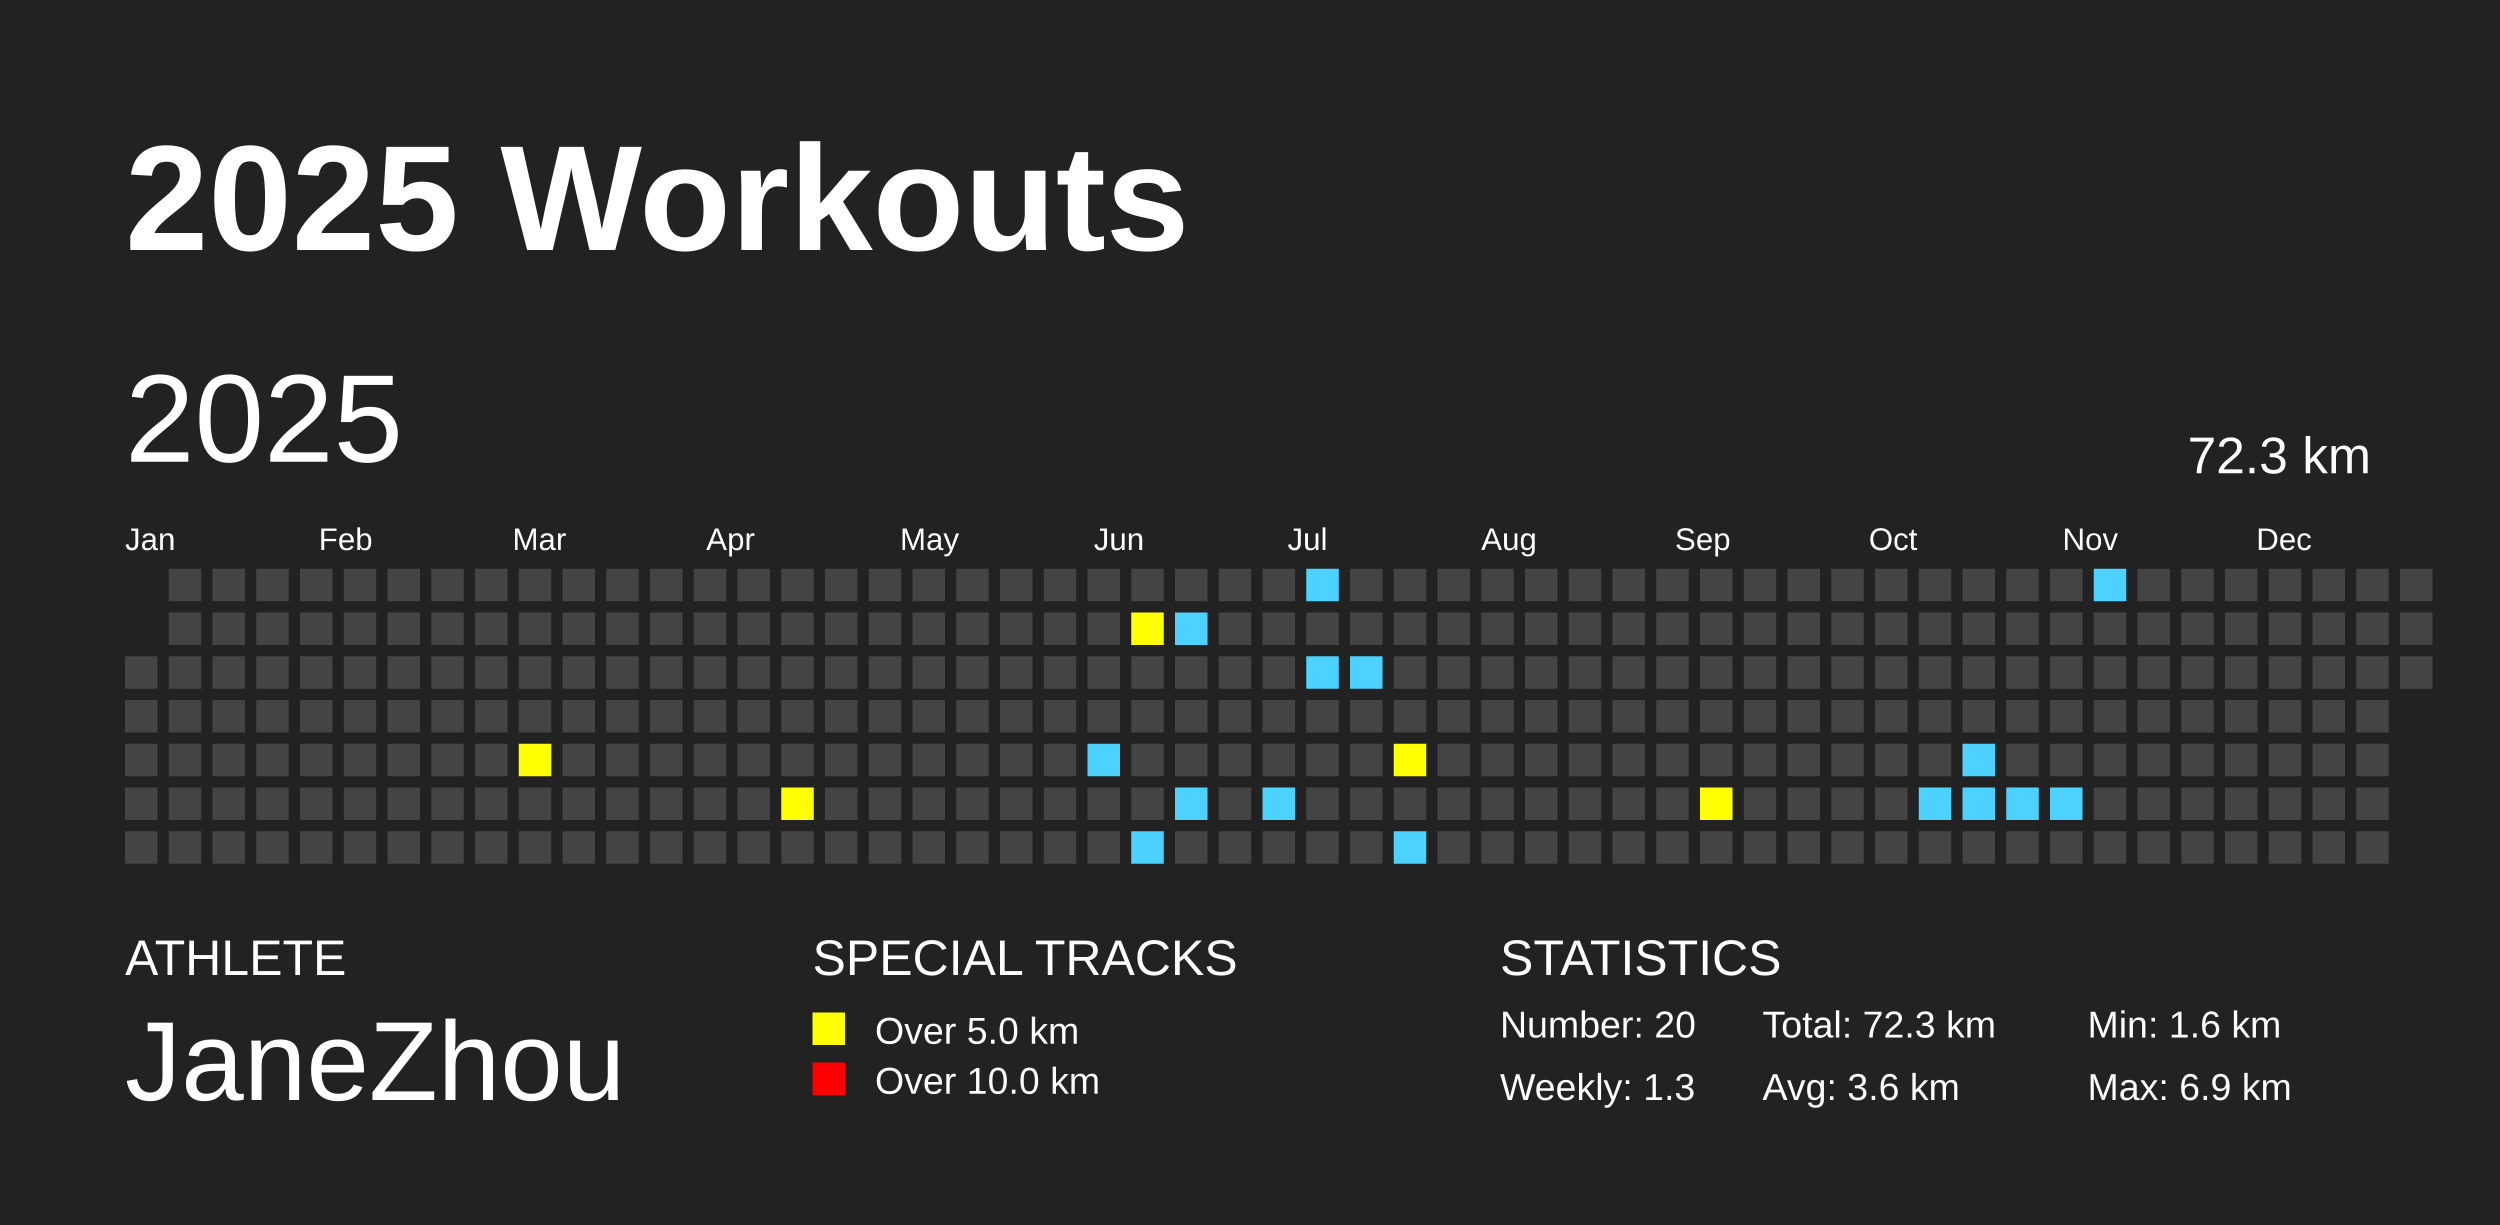
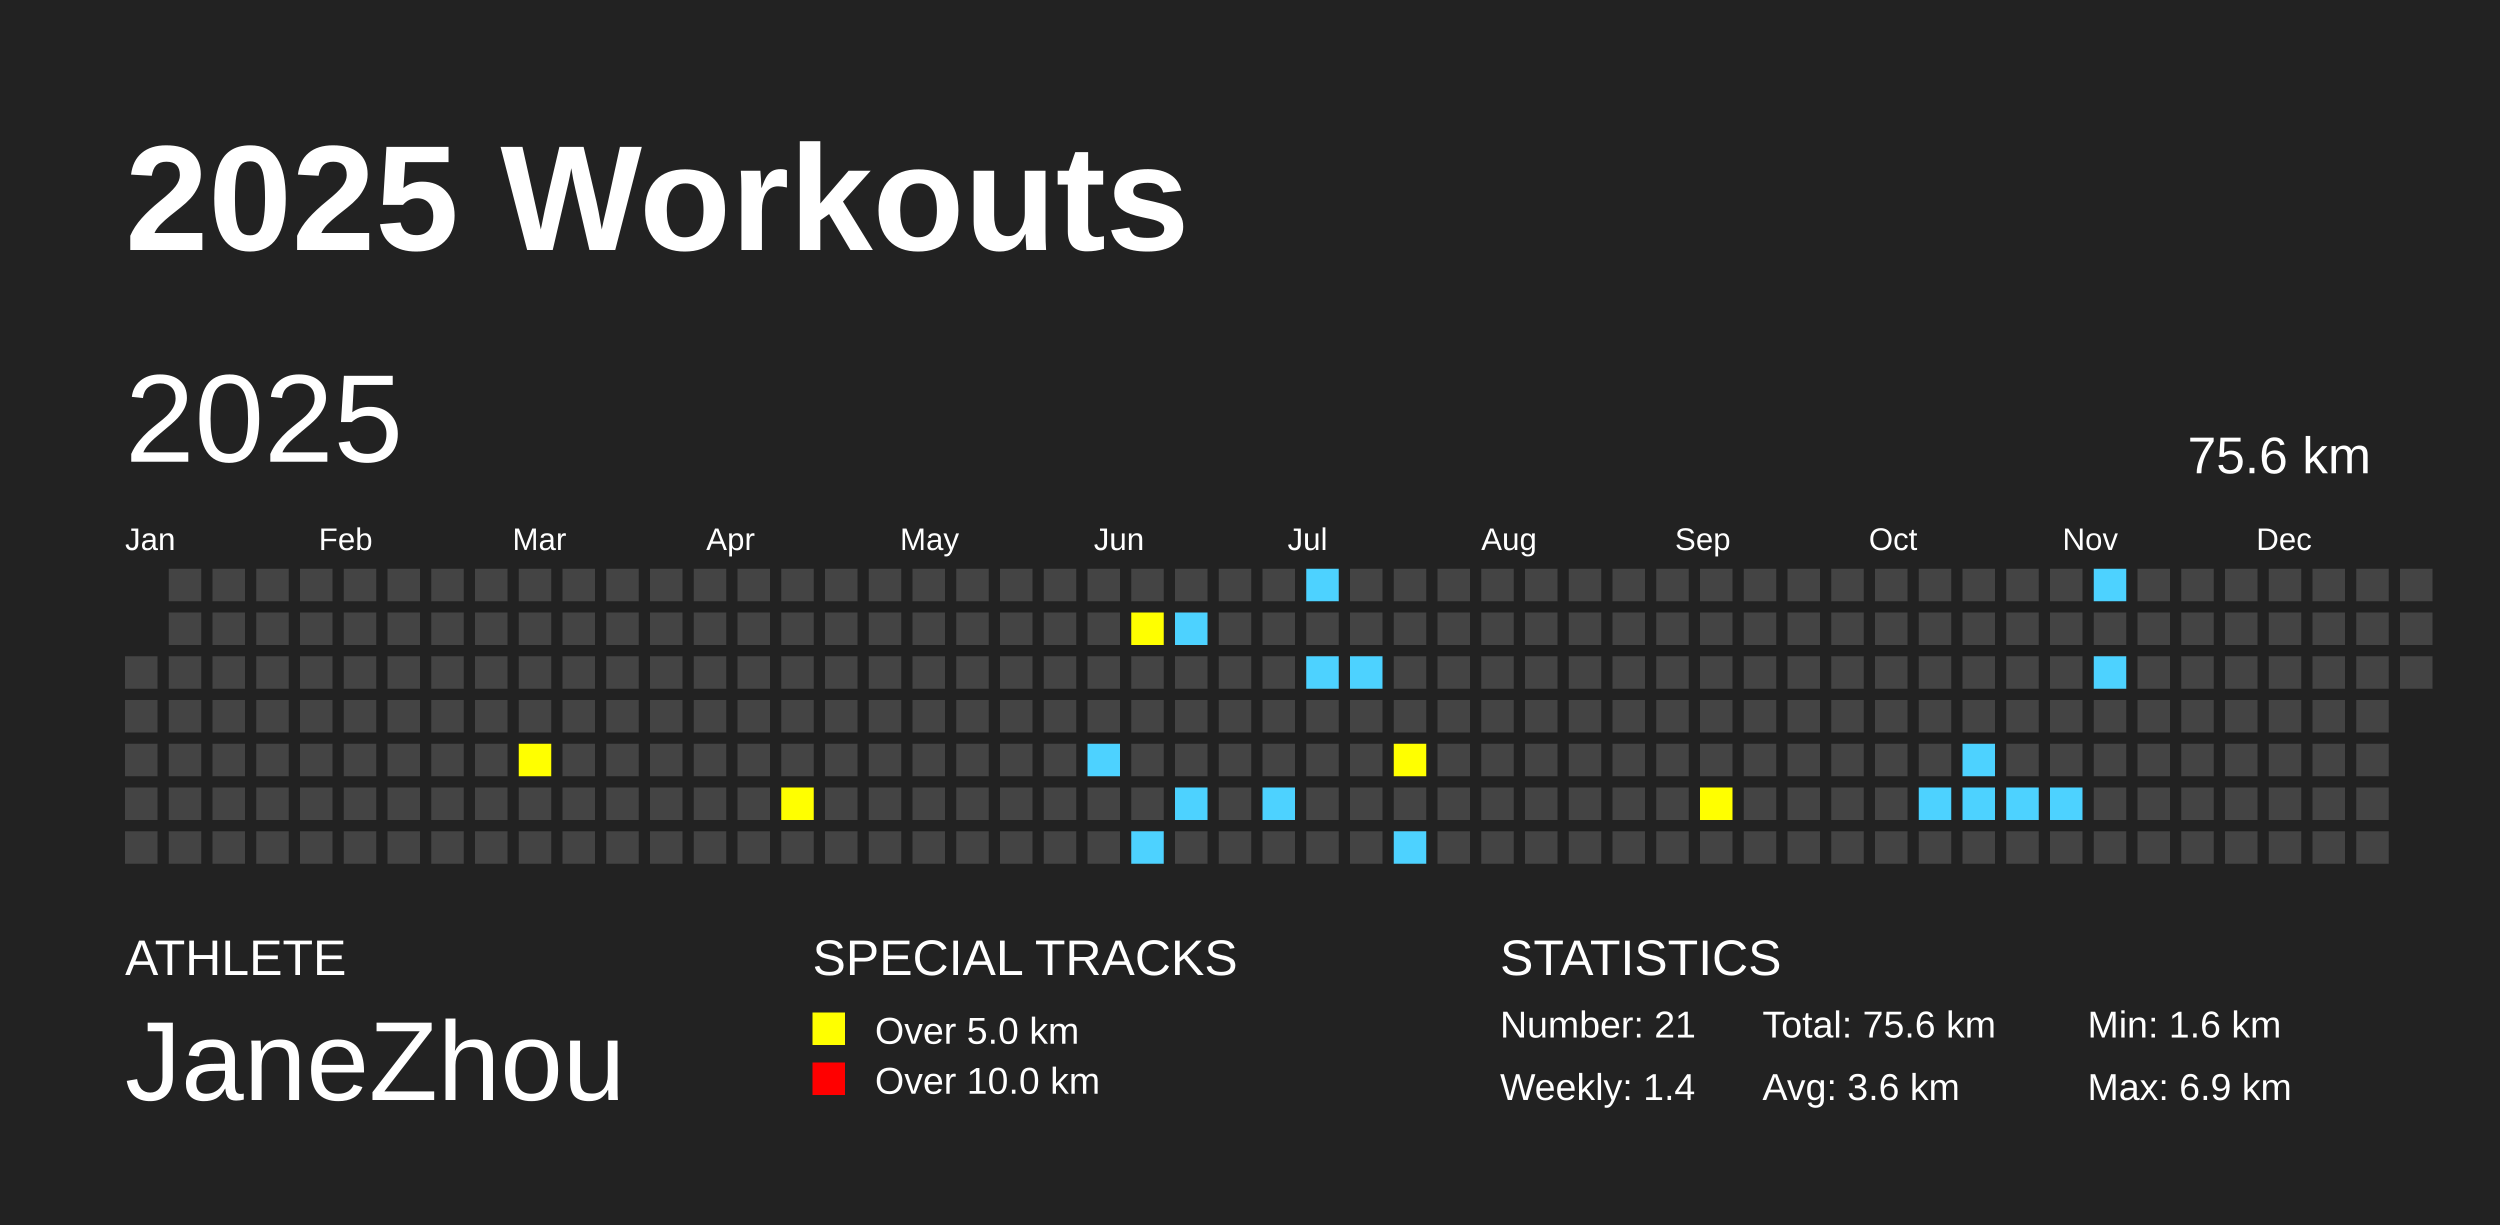
<svg xmlns="http://www.w3.org/2000/svg" baseProfile="full" height="98mm" version="1.1" viewBox="0,0,200,98" width="200mm">
  <defs />
  <rect fill="#222222" height="98" width="200" x="0" y="0" />
  <text fill="#FFFFFF" style="font-size:12px; font-family:Arial; font-weight:bold;" x="10" y="20">2025 Workouts</text>
  <text fill="#FFFFFF" style="font-size:4px; font-family:Arial" x="10" y="78">ATHLETE</text>
  <text fill="#FFFFFF" style="font-size:9px; font-family:Arial" x="10" y="88">JaneZhou</text>
  <text fill="#FFFFFF" style="font-size:4px; font-family:Arial" x="65" y="78">SPECIAL TRACKS</text>
  <rect fill="yellow" height="2.6" width="2.6" x="65" y="81" />
  <text fill="#FFFFFF" style="font-size:3px; font-family:Arial" x="70" y="83.5">Over 5.0 km</text>
  <rect fill="red" height="2.6" width="2.6" x="65" y="85" />
  <text fill="#FFFFFF" style="font-size:3px; font-family:Arial" x="70" y="87.5">Over 10.0 km</text>
  <text fill="#FFFFFF" style="font-size:4px; font-family:Arial" x="120" y="78">STATISTICS</text>
-   <text fill="#FFFFFF" style="font-size:3px; font-family:Arial" x="120" y="83">Number: 20</text>
-   <text fill="#FFFFFF" style="font-size:3px; font-family:Arial" x="120" y="88">Weekly: 1.3</text>
-   <text fill="#FFFFFF" style="font-size:3px; font-family:Arial" x="141" y="83">Total: 72.3 km</text>
+   <text fill="#FFFFFF" style="font-size:3px; font-family:Arial" x="120" y="83">Number: 21</text>
+   <text fill="#FFFFFF" style="font-size:3px; font-family:Arial" x="120" y="88">Weekly: 1.4</text>
+   <text fill="#FFFFFF" style="font-size:3px; font-family:Arial" x="141" y="83">Total: 75.6 km</text>
  <text fill="#FFFFFF" style="font-size:3px; font-family:Arial" x="141" y="88">Avg: 3.6 km</text>
  <text fill="#FFFFFF" style="font-size:3px; font-family:Arial" x="167" y="83">Min: 1.6 km</text>
  <text fill="#FFFFFF" style="font-size:3px; font-family:Arial" x="167" y="88">Max: 6.9 km</text>
  <text dominant-baseline="hanging" fill="#FFFFFF" style="font-size:10.0px; font-family:Arial;" x="10" y="30">2025</text>
-   <text dominant-baseline="hanging" fill="#FFFFFF" style="font-size:4.125px; font-family:Arial;" x="175" y="35">72.3 km</text>
+   <text dominant-baseline="hanging" fill="#FFFFFF" style="font-size:4.125px; font-family:Arial;" x="175" y="35">75.6 km</text>
  <text fill="#FFFFFF" style="font-size:2.5px; font-family:Arial" x="10.0" y="44">Jan</text>
  <text fill="#FFFFFF" style="font-size:2.5px; font-family:Arial" x="25.5" y="44">Feb</text>
  <text fill="#FFFFFF" style="font-size:2.5px; font-family:Arial" x="41.0" y="44">Mar</text>
  <text fill="#FFFFFF" style="font-size:2.5px; font-family:Arial" x="56.5" y="44">Apr</text>
  <text fill="#FFFFFF" style="font-size:2.5px; font-family:Arial" x="72.0" y="44">May</text>
  <text fill="#FFFFFF" style="font-size:2.5px; font-family:Arial" x="87.5" y="44">Jun</text>
  <text fill="#FFFFFF" style="font-size:2.5px; font-family:Arial" x="103.0" y="44">Jul</text>
  <text fill="#FFFFFF" style="font-size:2.5px; font-family:Arial" x="118.5" y="44">Aug</text>
  <text fill="#FFFFFF" style="font-size:2.5px; font-family:Arial" x="134.0" y="44">Sep</text>
  <text fill="#FFFFFF" style="font-size:2.5px; font-family:Arial" x="149.5" y="44">Oct</text>
  <text fill="#FFFFFF" style="font-size:2.5px; font-family:Arial" x="165.0" y="44">Nov</text>
  <text fill="#FFFFFF" style="font-size:2.5px; font-family:Arial" x="180.5" y="44">Dec</text>
  <rect fill="#444444" height="2.6" width="2.6" x="10.0" y="52.5" />
  <rect fill="#444444" height="2.6" width="2.6" x="10.0" y="56.0" />
  <rect fill="#444444" height="2.6" width="2.6" x="10.0" y="59.5" />
  <rect fill="#444444" height="2.6" width="2.6" x="10.0" y="63.0" />
  <rect fill="#444444" height="2.6" width="2.6" x="10.0" y="66.5" />
  <rect fill="#444444" height="2.6" width="2.6" x="13.5" y="45.5" />
  <rect fill="#444444" height="2.6" width="2.6" x="13.5" y="49.0" />
  <rect fill="#444444" height="2.6" width="2.6" x="13.5" y="52.5" />
  <rect fill="#444444" height="2.6" width="2.6" x="13.5" y="56.0" />
  <rect fill="#444444" height="2.6" width="2.6" x="13.5" y="59.5" />
  <rect fill="#444444" height="2.6" width="2.6" x="13.5" y="63.0" />
  <rect fill="#444444" height="2.6" width="2.6" x="13.5" y="66.5" />
  <rect fill="#444444" height="2.6" width="2.6" x="17.0" y="45.5" />
  <rect fill="#444444" height="2.6" width="2.6" x="17.0" y="49.0" />
  <rect fill="#444444" height="2.6" width="2.6" x="17.0" y="52.5" />
  <rect fill="#444444" height="2.6" width="2.6" x="17.0" y="56.0" />
  <rect fill="#444444" height="2.6" width="2.6" x="17.0" y="59.5" />
  <rect fill="#444444" height="2.6" width="2.6" x="17.0" y="63.0" />
  <rect fill="#444444" height="2.6" width="2.6" x="17.0" y="66.5" />
  <rect fill="#444444" height="2.6" width="2.6" x="20.5" y="45.5" />
  <rect fill="#444444" height="2.6" width="2.6" x="20.5" y="49.0" />
  <rect fill="#444444" height="2.6" width="2.6" x="20.5" y="52.5" />
  <rect fill="#444444" height="2.6" width="2.6" x="20.5" y="56.0" />
  <rect fill="#444444" height="2.6" width="2.6" x="20.5" y="59.5" />
  <rect fill="#444444" height="2.6" width="2.6" x="20.5" y="63.0" />
  <rect fill="#444444" height="2.6" width="2.6" x="20.5" y="66.5" />
  <rect fill="#444444" height="2.6" width="2.6" x="24.0" y="45.5" />
  <rect fill="#444444" height="2.6" width="2.6" x="24.0" y="49.0" />
  <rect fill="#444444" height="2.6" width="2.6" x="24.0" y="52.5" />
  <rect fill="#444444" height="2.6" width="2.6" x="24.0" y="56.0" />
  <rect fill="#444444" height="2.6" width="2.6" x="24.0" y="59.5" />
  <rect fill="#444444" height="2.6" width="2.6" x="24.0" y="63.0" />
  <rect fill="#444444" height="2.6" width="2.6" x="24.0" y="66.5" />
  <rect fill="#444444" height="2.6" width="2.6" x="27.5" y="45.5" />
  <rect fill="#444444" height="2.6" width="2.6" x="27.5" y="49.0" />
  <rect fill="#444444" height="2.6" width="2.6" x="27.5" y="52.5" />
  <rect fill="#444444" height="2.6" width="2.6" x="27.5" y="56.0" />
  <rect fill="#444444" height="2.6" width="2.6" x="27.5" y="59.5" />
  <rect fill="#444444" height="2.6" width="2.6" x="27.5" y="63.0" />
  <rect fill="#444444" height="2.6" width="2.6" x="27.5" y="66.5" />
  <rect fill="#444444" height="2.6" width="2.6" x="31.0" y="45.5" />
  <rect fill="#444444" height="2.6" width="2.6" x="31.0" y="49.0" />
  <rect fill="#444444" height="2.6" width="2.6" x="31.0" y="52.5" />
  <rect fill="#444444" height="2.6" width="2.6" x="31.0" y="56.0" />
  <rect fill="#444444" height="2.6" width="2.6" x="31.0" y="59.5" />
  <rect fill="#444444" height="2.6" width="2.6" x="31.0" y="63.0" />
  <rect fill="#444444" height="2.6" width="2.6" x="31.0" y="66.5" />
  <rect fill="#444444" height="2.6" width="2.6" x="34.5" y="45.5" />
  <rect fill="#444444" height="2.6" width="2.6" x="34.5" y="49.0" />
  <rect fill="#444444" height="2.6" width="2.6" x="34.5" y="52.5" />
  <rect fill="#444444" height="2.6" width="2.6" x="34.5" y="56.0" />
  <rect fill="#444444" height="2.6" width="2.6" x="34.5" y="59.5" />
  <rect fill="#444444" height="2.6" width="2.6" x="34.5" y="63.0" />
  <rect fill="#444444" height="2.6" width="2.6" x="34.5" y="66.5" />
  <rect fill="#444444" height="2.6" width="2.6" x="38.0" y="45.5" />
  <rect fill="#444444" height="2.6" width="2.6" x="38.0" y="49.0" />
  <rect fill="#444444" height="2.6" width="2.6" x="38.0" y="52.5" />
  <rect fill="#444444" height="2.6" width="2.6" x="38.0" y="56.0" />
  <rect fill="#444444" height="2.6" width="2.6" x="38.0" y="59.5" />
  <rect fill="#444444" height="2.6" width="2.6" x="38.0" y="63.0" />
  <rect fill="#444444" height="2.6" width="2.6" x="38.0" y="66.5" />
  <rect fill="#444444" height="2.6" width="2.6" x="41.5" y="45.5" />
  <rect fill="#444444" height="2.6" width="2.6" x="41.5" y="49.0" />
  <rect fill="#444444" height="2.6" width="2.6" x="41.5" y="52.5" />
  <rect fill="#444444" height="2.6" width="2.6" x="41.5" y="56.0" />
  <rect fill="yellow" height="2.6" width="2.6" x="41.5" y="59.5" />
  <rect fill="#444444" height="2.6" width="2.6" x="41.5" y="63.0" />
  <rect fill="#444444" height="2.6" width="2.6" x="41.5" y="66.5" />
  <rect fill="#444444" height="2.6" width="2.6" x="45.0" y="45.5" />
  <rect fill="#444444" height="2.6" width="2.6" x="45.0" y="49.0" />
  <rect fill="#444444" height="2.6" width="2.6" x="45.0" y="52.5" />
  <rect fill="#444444" height="2.6" width="2.6" x="45.0" y="56.0" />
  <rect fill="#444444" height="2.6" width="2.6" x="45.0" y="59.5" />
  <rect fill="#444444" height="2.6" width="2.6" x="45.0" y="63.0" />
  <rect fill="#444444" height="2.6" width="2.6" x="45.0" y="66.5" />
  <rect fill="#444444" height="2.6" width="2.6" x="48.5" y="45.5" />
  <rect fill="#444444" height="2.6" width="2.6" x="48.5" y="49.0" />
  <rect fill="#444444" height="2.6" width="2.6" x="48.5" y="52.5" />
  <rect fill="#444444" height="2.6" width="2.6" x="48.5" y="56.0" />
  <rect fill="#444444" height="2.6" width="2.6" x="48.5" y="59.5" />
  <rect fill="#444444" height="2.6" width="2.6" x="48.5" y="63.0" />
  <rect fill="#444444" height="2.6" width="2.6" x="48.5" y="66.5" />
  <rect fill="#444444" height="2.6" width="2.6" x="52.0" y="45.5" />
  <rect fill="#444444" height="2.6" width="2.6" x="52.0" y="49.0" />
  <rect fill="#444444" height="2.6" width="2.6" x="52.0" y="52.5" />
  <rect fill="#444444" height="2.6" width="2.6" x="52.0" y="56.0" />
  <rect fill="#444444" height="2.6" width="2.6" x="52.0" y="59.5" />
  <rect fill="#444444" height="2.6" width="2.6" x="52.0" y="63.0" />
  <rect fill="#444444" height="2.6" width="2.6" x="52.0" y="66.5" />
  <rect fill="#444444" height="2.6" width="2.6" x="55.5" y="45.5" />
  <rect fill="#444444" height="2.6" width="2.6" x="55.5" y="49.0" />
  <rect fill="#444444" height="2.6" width="2.6" x="55.5" y="52.5" />
  <rect fill="#444444" height="2.6" width="2.6" x="55.5" y="56.0" />
  <rect fill="#444444" height="2.6" width="2.6" x="55.5" y="59.5" />
  <rect fill="#444444" height="2.6" width="2.6" x="55.5" y="63.0" />
  <rect fill="#444444" height="2.6" width="2.6" x="55.5" y="66.5" />
  <rect fill="#444444" height="2.6" width="2.6" x="59.0" y="45.5" />
  <rect fill="#444444" height="2.6" width="2.6" x="59.0" y="49.0" />
  <rect fill="#444444" height="2.6" width="2.6" x="59.0" y="52.5" />
  <rect fill="#444444" height="2.6" width="2.6" x="59.0" y="56.0" />
  <rect fill="#444444" height="2.6" width="2.6" x="59.0" y="59.5" />
  <rect fill="#444444" height="2.6" width="2.6" x="59.0" y="63.0" />
  <rect fill="#444444" height="2.6" width="2.6" x="59.0" y="66.5" />
  <rect fill="#444444" height="2.6" width="2.6" x="62.5" y="45.5" />
  <rect fill="#444444" height="2.6" width="2.6" x="62.5" y="49.0" />
  <rect fill="#444444" height="2.6" width="2.6" x="62.5" y="52.5" />
  <rect fill="#444444" height="2.6" width="2.6" x="62.5" y="56.0" />
  <rect fill="#444444" height="2.6" width="2.6" x="62.5" y="59.5" />
  <rect fill="yellow" height="2.6" width="2.6" x="62.5" y="63.0" />
  <rect fill="#444444" height="2.6" width="2.6" x="62.5" y="66.5" />
  <rect fill="#444444" height="2.6" width="2.6" x="66.0" y="45.5" />
  <rect fill="#444444" height="2.6" width="2.6" x="66.0" y="49.0" />
  <rect fill="#444444" height="2.6" width="2.6" x="66.0" y="52.5" />
  <rect fill="#444444" height="2.6" width="2.6" x="66.0" y="56.0" />
  <rect fill="#444444" height="2.6" width="2.6" x="66.0" y="59.5" />
  <rect fill="#444444" height="2.6" width="2.6" x="66.0" y="63.0" />
  <rect fill="#444444" height="2.6" width="2.6" x="66.0" y="66.5" />
  <rect fill="#444444" height="2.6" width="2.6" x="69.5" y="45.5" />
  <rect fill="#444444" height="2.6" width="2.6" x="69.5" y="49.0" />
  <rect fill="#444444" height="2.6" width="2.6" x="69.5" y="52.5" />
  <rect fill="#444444" height="2.6" width="2.6" x="69.5" y="56.0" />
  <rect fill="#444444" height="2.6" width="2.6" x="69.5" y="59.5" />
  <rect fill="#444444" height="2.6" width="2.6" x="69.5" y="63.0" />
  <rect fill="#444444" height="2.6" width="2.6" x="69.5" y="66.5" />
  <rect fill="#444444" height="2.6" width="2.6" x="73.0" y="45.5" />
  <rect fill="#444444" height="2.6" width="2.6" x="73.0" y="49.0" />
  <rect fill="#444444" height="2.6" width="2.6" x="73.0" y="52.5" />
  <rect fill="#444444" height="2.6" width="2.6" x="73.0" y="56.0" />
  <rect fill="#444444" height="2.6" width="2.6" x="73.0" y="59.5" />
  <rect fill="#444444" height="2.6" width="2.6" x="73.0" y="63.0" />
  <rect fill="#444444" height="2.6" width="2.6" x="73.0" y="66.5" />
  <rect fill="#444444" height="2.6" width="2.6" x="76.5" y="45.5" />
  <rect fill="#444444" height="2.6" width="2.6" x="76.5" y="49.0" />
  <rect fill="#444444" height="2.6" width="2.6" x="76.5" y="52.5" />
  <rect fill="#444444" height="2.6" width="2.6" x="76.5" y="56.0" />
  <rect fill="#444444" height="2.6" width="2.6" x="76.5" y="59.5" />
  <rect fill="#444444" height="2.6" width="2.6" x="76.5" y="63.0" />
  <rect fill="#444444" height="2.6" width="2.6" x="76.5" y="66.5" />
  <rect fill="#444444" height="2.6" width="2.6" x="80.0" y="45.5" />
  <rect fill="#444444" height="2.6" width="2.6" x="80.0" y="49.0" />
  <rect fill="#444444" height="2.6" width="2.6" x="80.0" y="52.5" />
  <rect fill="#444444" height="2.6" width="2.6" x="80.0" y="56.0" />
  <rect fill="#444444" height="2.6" width="2.6" x="80.0" y="59.5" />
  <rect fill="#444444" height="2.6" width="2.6" x="80.0" y="63.0" />
  <rect fill="#444444" height="2.6" width="2.6" x="80.0" y="66.5" />
  <rect fill="#444444" height="2.6" width="2.6" x="83.5" y="45.5" />
  <rect fill="#444444" height="2.6" width="2.6" x="83.5" y="49.0" />
  <rect fill="#444444" height="2.6" width="2.6" x="83.5" y="52.5" />
  <rect fill="#444444" height="2.6" width="2.6" x="83.5" y="56.0" />
  <rect fill="#444444" height="2.6" width="2.6" x="83.5" y="59.5" />
  <rect fill="#444444" height="2.6" width="2.6" x="83.5" y="63.0" />
  <rect fill="#444444" height="2.6" width="2.6" x="83.5" y="66.5" />
  <rect fill="#444444" height="2.6" width="2.6" x="87.0" y="45.5" />
  <rect fill="#444444" height="2.6" width="2.6" x="87.0" y="49.0" />
  <rect fill="#444444" height="2.6" width="2.6" x="87.0" y="52.5" />
  <rect fill="#444444" height="2.6" width="2.6" x="87.0" y="56.0" />
  <rect fill="#4DD2FF" height="2.6" width="2.6" x="87.0" y="59.5" />
  <rect fill="#444444" height="2.6" width="2.6" x="87.0" y="63.0" />
  <rect fill="#444444" height="2.6" width="2.6" x="87.0" y="66.5" />
  <rect fill="#444444" height="2.6" width="2.6" x="90.5" y="45.5" />
  <rect fill="yellow" height="2.6" width="2.6" x="90.5" y="49.0" />
  <rect fill="#444444" height="2.6" width="2.6" x="90.5" y="52.5" />
  <rect fill="#444444" height="2.6" width="2.6" x="90.5" y="56.0" />
  <rect fill="#444444" height="2.6" width="2.6" x="90.5" y="59.5" />
  <rect fill="#444444" height="2.6" width="2.6" x="90.5" y="63.0" />
  <rect fill="#4DD2FF" height="2.6" width="2.6" x="90.5" y="66.5" />
  <rect fill="#444444" height="2.6" width="2.6" x="94.0" y="45.5" />
  <rect fill="#4DD2FF" height="2.6" width="2.6" x="94.0" y="49.0" />
  <rect fill="#444444" height="2.6" width="2.6" x="94.0" y="52.5" />
  <rect fill="#444444" height="2.6" width="2.6" x="94.0" y="56.0" />
  <rect fill="#444444" height="2.6" width="2.6" x="94.0" y="59.5" />
  <rect fill="#4DD2FF" height="2.6" width="2.6" x="94.0" y="63.0" />
  <rect fill="#444444" height="2.6" width="2.6" x="94.0" y="66.5" />
  <rect fill="#444444" height="2.6" width="2.6" x="97.5" y="45.5" />
  <rect fill="#444444" height="2.6" width="2.6" x="97.5" y="49.0" />
  <rect fill="#444444" height="2.6" width="2.6" x="97.5" y="52.5" />
  <rect fill="#444444" height="2.6" width="2.6" x="97.5" y="56.0" />
  <rect fill="#444444" height="2.6" width="2.6" x="97.5" y="59.5" />
  <rect fill="#444444" height="2.6" width="2.6" x="97.5" y="63.0" />
  <rect fill="#444444" height="2.6" width="2.6" x="97.5" y="66.5" />
  <rect fill="#444444" height="2.6" width="2.6" x="101.0" y="45.5" />
  <rect fill="#444444" height="2.6" width="2.6" x="101.0" y="49.0" />
  <rect fill="#444444" height="2.6" width="2.6" x="101.0" y="52.5" />
  <rect fill="#444444" height="2.6" width="2.6" x="101.0" y="56.0" />
  <rect fill="#444444" height="2.6" width="2.6" x="101.0" y="59.5" />
  <rect fill="#4DD2FF" height="2.6" width="2.6" x="101.0" y="63.0" />
  <rect fill="#444444" height="2.6" width="2.6" x="101.0" y="66.5" />
  <rect fill="#4DD2FF" height="2.6" width="2.6" x="104.5" y="45.5" />
  <rect fill="#444444" height="2.6" width="2.6" x="104.5" y="49.0" />
  <rect fill="#4DD2FF" height="2.6" width="2.6" x="104.5" y="52.5" />
  <rect fill="#444444" height="2.6" width="2.6" x="104.5" y="56.0" />
  <rect fill="#444444" height="2.6" width="2.6" x="104.5" y="59.5" />
  <rect fill="#444444" height="2.6" width="2.6" x="104.5" y="63.0" />
  <rect fill="#444444" height="2.6" width="2.6" x="104.5" y="66.5" />
  <rect fill="#444444" height="2.6" width="2.6" x="108.0" y="45.5" />
  <rect fill="#444444" height="2.6" width="2.6" x="108.0" y="49.0" />
  <rect fill="#4DD2FF" height="2.6" width="2.6" x="108.0" y="52.5" />
  <rect fill="#444444" height="2.6" width="2.6" x="108.0" y="56.0" />
  <rect fill="#444444" height="2.6" width="2.6" x="108.0" y="59.5" />
  <rect fill="#444444" height="2.6" width="2.6" x="108.0" y="63.0" />
  <rect fill="#444444" height="2.6" width="2.6" x="108.0" y="66.5" />
  <rect fill="#444444" height="2.6" width="2.6" x="111.5" y="45.5" />
  <rect fill="#444444" height="2.6" width="2.6" x="111.5" y="49.0" />
  <rect fill="#444444" height="2.6" width="2.6" x="111.5" y="52.5" />
  <rect fill="#444444" height="2.6" width="2.6" x="111.5" y="56.0" />
  <rect fill="yellow" height="2.6" width="2.6" x="111.5" y="59.5" />
  <rect fill="#444444" height="2.6" width="2.6" x="111.5" y="63.0" />
  <rect fill="#4DD2FF" height="2.6" width="2.6" x="111.5" y="66.5" />
  <rect fill="#444444" height="2.6" width="2.6" x="115.0" y="45.5" />
  <rect fill="#444444" height="2.6" width="2.6" x="115.0" y="49.0" />
  <rect fill="#444444" height="2.6" width="2.6" x="115.0" y="52.5" />
  <rect fill="#444444" height="2.6" width="2.6" x="115.0" y="56.0" />
  <rect fill="#444444" height="2.6" width="2.6" x="115.0" y="59.5" />
  <rect fill="#444444" height="2.6" width="2.6" x="115.0" y="63.0" />
  <rect fill="#444444" height="2.6" width="2.6" x="115.0" y="66.5" />
  <rect fill="#444444" height="2.6" width="2.6" x="118.5" y="45.5" />
  <rect fill="#444444" height="2.6" width="2.6" x="118.5" y="49.0" />
  <rect fill="#444444" height="2.6" width="2.6" x="118.5" y="52.5" />
  <rect fill="#444444" height="2.6" width="2.6" x="118.5" y="56.0" />
  <rect fill="#444444" height="2.6" width="2.6" x="118.5" y="59.5" />
  <rect fill="#444444" height="2.6" width="2.6" x="118.5" y="63.0" />
  <rect fill="#444444" height="2.6" width="2.6" x="118.5" y="66.5" />
  <rect fill="#444444" height="2.6" width="2.6" x="122.0" y="45.5" />
  <rect fill="#444444" height="2.6" width="2.6" x="122.0" y="49.0" />
  <rect fill="#444444" height="2.6" width="2.6" x="122.0" y="52.5" />
  <rect fill="#444444" height="2.6" width="2.6" x="122.0" y="56.0" />
  <rect fill="#444444" height="2.6" width="2.6" x="122.0" y="59.5" />
  <rect fill="#444444" height="2.6" width="2.6" x="122.0" y="63.0" />
  <rect fill="#444444" height="2.6" width="2.6" x="122.0" y="66.5" />
  <rect fill="#444444" height="2.6" width="2.6" x="125.5" y="45.5" />
  <rect fill="#444444" height="2.6" width="2.6" x="125.5" y="49.0" />
  <rect fill="#444444" height="2.6" width="2.6" x="125.5" y="52.5" />
  <rect fill="#444444" height="2.6" width="2.6" x="125.5" y="56.0" />
  <rect fill="#444444" height="2.6" width="2.6" x="125.5" y="59.5" />
  <rect fill="#444444" height="2.6" width="2.6" x="125.5" y="63.0" />
  <rect fill="#444444" height="2.6" width="2.6" x="125.5" y="66.5" />
  <rect fill="#444444" height="2.6" width="2.6" x="129.0" y="45.5" />
  <rect fill="#444444" height="2.6" width="2.6" x="129.0" y="49.0" />
  <rect fill="#444444" height="2.6" width="2.6" x="129.0" y="52.5" />
  <rect fill="#444444" height="2.6" width="2.6" x="129.0" y="56.0" />
  <rect fill="#444444" height="2.6" width="2.6" x="129.0" y="59.5" />
  <rect fill="#444444" height="2.6" width="2.6" x="129.0" y="63.0" />
  <rect fill="#444444" height="2.6" width="2.6" x="129.0" y="66.5" />
  <rect fill="#444444" height="2.6" width="2.6" x="132.5" y="45.5" />
  <rect fill="#444444" height="2.6" width="2.6" x="132.5" y="49.0" />
  <rect fill="#444444" height="2.6" width="2.6" x="132.5" y="52.5" />
  <rect fill="#444444" height="2.6" width="2.6" x="132.5" y="56.0" />
  <rect fill="#444444" height="2.6" width="2.6" x="132.5" y="59.5" />
  <rect fill="#444444" height="2.6" width="2.6" x="132.5" y="63.0" />
  <rect fill="#444444" height="2.6" width="2.6" x="132.5" y="66.5" />
  <rect fill="#444444" height="2.6" width="2.6" x="136.0" y="45.5" />
  <rect fill="#444444" height="2.6" width="2.6" x="136.0" y="49.0" />
  <rect fill="#444444" height="2.6" width="2.6" x="136.0" y="52.5" />
  <rect fill="#444444" height="2.6" width="2.6" x="136.0" y="56.0" />
  <rect fill="#444444" height="2.6" width="2.6" x="136.0" y="59.5" />
  <rect fill="yellow" height="2.6" width="2.6" x="136.0" y="63.0" />
  <rect fill="#444444" height="2.6" width="2.6" x="136.0" y="66.5" />
  <rect fill="#444444" height="2.6" width="2.6" x="139.5" y="45.5" />
  <rect fill="#444444" height="2.6" width="2.6" x="139.5" y="49.0" />
  <rect fill="#444444" height="2.6" width="2.6" x="139.5" y="52.5" />
  <rect fill="#444444" height="2.6" width="2.6" x="139.5" y="56.0" />
  <rect fill="#444444" height="2.6" width="2.6" x="139.5" y="59.5" />
  <rect fill="#444444" height="2.6" width="2.6" x="139.5" y="63.0" />
  <rect fill="#444444" height="2.6" width="2.6" x="139.5" y="66.5" />
  <rect fill="#444444" height="2.6" width="2.6" x="143.0" y="45.5" />
  <rect fill="#444444" height="2.6" width="2.6" x="143.0" y="49.0" />
  <rect fill="#444444" height="2.6" width="2.6" x="143.0" y="52.5" />
  <rect fill="#444444" height="2.6" width="2.6" x="143.0" y="56.0" />
  <rect fill="#444444" height="2.6" width="2.6" x="143.0" y="59.5" />
  <rect fill="#444444" height="2.6" width="2.6" x="143.0" y="63.0" />
  <rect fill="#444444" height="2.6" width="2.6" x="143.0" y="66.5" />
  <rect fill="#444444" height="2.6" width="2.6" x="146.5" y="45.5" />
  <rect fill="#444444" height="2.6" width="2.6" x="146.5" y="49.0" />
  <rect fill="#444444" height="2.6" width="2.6" x="146.5" y="52.5" />
  <rect fill="#444444" height="2.6" width="2.6" x="146.5" y="56.0" />
  <rect fill="#444444" height="2.6" width="2.6" x="146.5" y="59.5" />
  <rect fill="#444444" height="2.6" width="2.6" x="146.5" y="63.0" />
  <rect fill="#444444" height="2.6" width="2.6" x="146.5" y="66.5" />
  <rect fill="#444444" height="2.6" width="2.6" x="150.0" y="45.5" />
  <rect fill="#444444" height="2.6" width="2.6" x="150.0" y="49.0" />
  <rect fill="#444444" height="2.6" width="2.6" x="150.0" y="52.5" />
  <rect fill="#444444" height="2.6" width="2.6" x="150.0" y="56.0" />
  <rect fill="#444444" height="2.6" width="2.6" x="150.0" y="59.5" />
  <rect fill="#444444" height="2.6" width="2.6" x="150.0" y="63.0" />
  <rect fill="#444444" height="2.6" width="2.6" x="150.0" y="66.5" />
  <rect fill="#444444" height="2.6" width="2.6" x="153.5" y="45.5" />
  <rect fill="#444444" height="2.6" width="2.6" x="153.5" y="49.0" />
  <rect fill="#444444" height="2.6" width="2.6" x="153.5" y="52.5" />
  <rect fill="#444444" height="2.6" width="2.6" x="153.5" y="56.0" />
  <rect fill="#444444" height="2.6" width="2.6" x="153.5" y="59.5" />
  <rect fill="#4DD2FF" height="2.6" width="2.6" x="153.5" y="63.0" />
  <rect fill="#444444" height="2.6" width="2.6" x="153.5" y="66.5" />
  <rect fill="#444444" height="2.6" width="2.6" x="157.0" y="45.5" />
  <rect fill="#444444" height="2.6" width="2.6" x="157.0" y="49.0" />
  <rect fill="#444444" height="2.6" width="2.6" x="157.0" y="52.5" />
  <rect fill="#444444" height="2.6" width="2.6" x="157.0" y="56.0" />
  <rect fill="#4DD2FF" height="2.6" width="2.6" x="157.0" y="59.5" />
  <rect fill="#4DD2FF" height="2.6" width="2.6" x="157.0" y="63.0" />
  <rect fill="#444444" height="2.6" width="2.6" x="157.0" y="66.5" />
  <rect fill="#444444" height="2.6" width="2.6" x="160.5" y="45.5" />
  <rect fill="#444444" height="2.6" width="2.6" x="160.5" y="49.0" />
  <rect fill="#444444" height="2.6" width="2.6" x="160.5" y="52.5" />
  <rect fill="#444444" height="2.6" width="2.6" x="160.5" y="56.0" />
  <rect fill="#444444" height="2.6" width="2.6" x="160.5" y="59.5" />
  <rect fill="#4DD2FF" height="2.6" width="2.6" x="160.5" y="63.0" />
  <rect fill="#444444" height="2.6" width="2.6" x="160.5" y="66.5" />
  <rect fill="#444444" height="2.6" width="2.6" x="164.0" y="45.5" />
  <rect fill="#444444" height="2.6" width="2.6" x="164.0" y="49.0" />
  <rect fill="#444444" height="2.6" width="2.6" x="164.0" y="52.5" />
  <rect fill="#444444" height="2.6" width="2.6" x="164.0" y="56.0" />
  <rect fill="#444444" height="2.6" width="2.6" x="164.0" y="59.5" />
  <rect fill="#4DD2FF" height="2.6" width="2.6" x="164.0" y="63.0" />
  <rect fill="#444444" height="2.6" width="2.6" x="164.0" y="66.5" />
  <rect fill="#4DD2FF" height="2.6" width="2.6" x="167.5" y="45.5" />
  <rect fill="#444444" height="2.6" width="2.6" x="167.5" y="49.0" />
-   <rect fill="#444444" height="2.6" width="2.6" x="167.5" y="52.5" />
+   <rect fill="#4DD2FF" height="2.6" width="2.6" x="167.5" y="52.5" />
  <rect fill="#444444" height="2.6" width="2.6" x="167.5" y="56.0" />
  <rect fill="#444444" height="2.6" width="2.6" x="167.5" y="59.5" />
  <rect fill="#444444" height="2.6" width="2.6" x="167.5" y="63.0" />
  <rect fill="#444444" height="2.6" width="2.6" x="167.5" y="66.5" />
  <rect fill="#444444" height="2.6" width="2.6" x="171.0" y="45.5" />
  <rect fill="#444444" height="2.6" width="2.6" x="171.0" y="49.0" />
  <rect fill="#444444" height="2.6" width="2.6" x="171.0" y="52.5" />
  <rect fill="#444444" height="2.6" width="2.6" x="171.0" y="56.0" />
  <rect fill="#444444" height="2.6" width="2.6" x="171.0" y="59.5" />
  <rect fill="#444444" height="2.6" width="2.6" x="171.0" y="63.0" />
  <rect fill="#444444" height="2.6" width="2.6" x="171.0" y="66.5" />
  <rect fill="#444444" height="2.6" width="2.6" x="174.5" y="45.5" />
  <rect fill="#444444" height="2.6" width="2.6" x="174.5" y="49.0" />
  <rect fill="#444444" height="2.6" width="2.6" x="174.5" y="52.5" />
  <rect fill="#444444" height="2.6" width="2.6" x="174.5" y="56.0" />
  <rect fill="#444444" height="2.6" width="2.6" x="174.5" y="59.5" />
  <rect fill="#444444" height="2.6" width="2.6" x="174.5" y="63.0" />
  <rect fill="#444444" height="2.6" width="2.6" x="174.5" y="66.5" />
  <rect fill="#444444" height="2.6" width="2.6" x="178.0" y="45.5" />
  <rect fill="#444444" height="2.6" width="2.6" x="178.0" y="49.0" />
  <rect fill="#444444" height="2.6" width="2.6" x="178.0" y="52.5" />
  <rect fill="#444444" height="2.6" width="2.6" x="178.0" y="56.0" />
  <rect fill="#444444" height="2.6" width="2.6" x="178.0" y="59.5" />
  <rect fill="#444444" height="2.6" width="2.6" x="178.0" y="63.0" />
  <rect fill="#444444" height="2.6" width="2.6" x="178.0" y="66.5" />
  <rect fill="#444444" height="2.6" width="2.6" x="181.5" y="45.5" />
  <rect fill="#444444" height="2.6" width="2.6" x="181.5" y="49.0" />
  <rect fill="#444444" height="2.6" width="2.6" x="181.5" y="52.5" />
  <rect fill="#444444" height="2.6" width="2.6" x="181.5" y="56.0" />
  <rect fill="#444444" height="2.6" width="2.6" x="181.5" y="59.5" />
  <rect fill="#444444" height="2.6" width="2.6" x="181.5" y="63.0" />
  <rect fill="#444444" height="2.6" width="2.6" x="181.5" y="66.5" />
  <rect fill="#444444" height="2.6" width="2.6" x="185.0" y="45.5" />
  <rect fill="#444444" height="2.6" width="2.6" x="185.0" y="49.0" />
  <rect fill="#444444" height="2.6" width="2.6" x="185.0" y="52.5" />
  <rect fill="#444444" height="2.6" width="2.6" x="185.0" y="56.0" />
  <rect fill="#444444" height="2.6" width="2.6" x="185.0" y="59.5" />
  <rect fill="#444444" height="2.6" width="2.6" x="185.0" y="63.0" />
  <rect fill="#444444" height="2.6" width="2.6" x="185.0" y="66.5" />
  <rect fill="#444444" height="2.6" width="2.6" x="188.5" y="45.5" />
  <rect fill="#444444" height="2.6" width="2.6" x="188.5" y="49.0" />
  <rect fill="#444444" height="2.6" width="2.6" x="188.5" y="52.5" />
  <rect fill="#444444" height="2.6" width="2.6" x="188.5" y="56.0" />
  <rect fill="#444444" height="2.6" width="2.6" x="188.5" y="59.5" />
  <rect fill="#444444" height="2.6" width="2.6" x="188.5" y="63.0" />
  <rect fill="#444444" height="2.6" width="2.6" x="188.5" y="66.5" />
  <rect fill="#444444" height="2.6" width="2.6" x="192.0" y="45.5" />
  <rect fill="#444444" height="2.6" width="2.6" x="192.0" y="49.0" />
  <rect fill="#444444" height="2.6" width="2.6" x="192.0" y="52.5" />
</svg>
